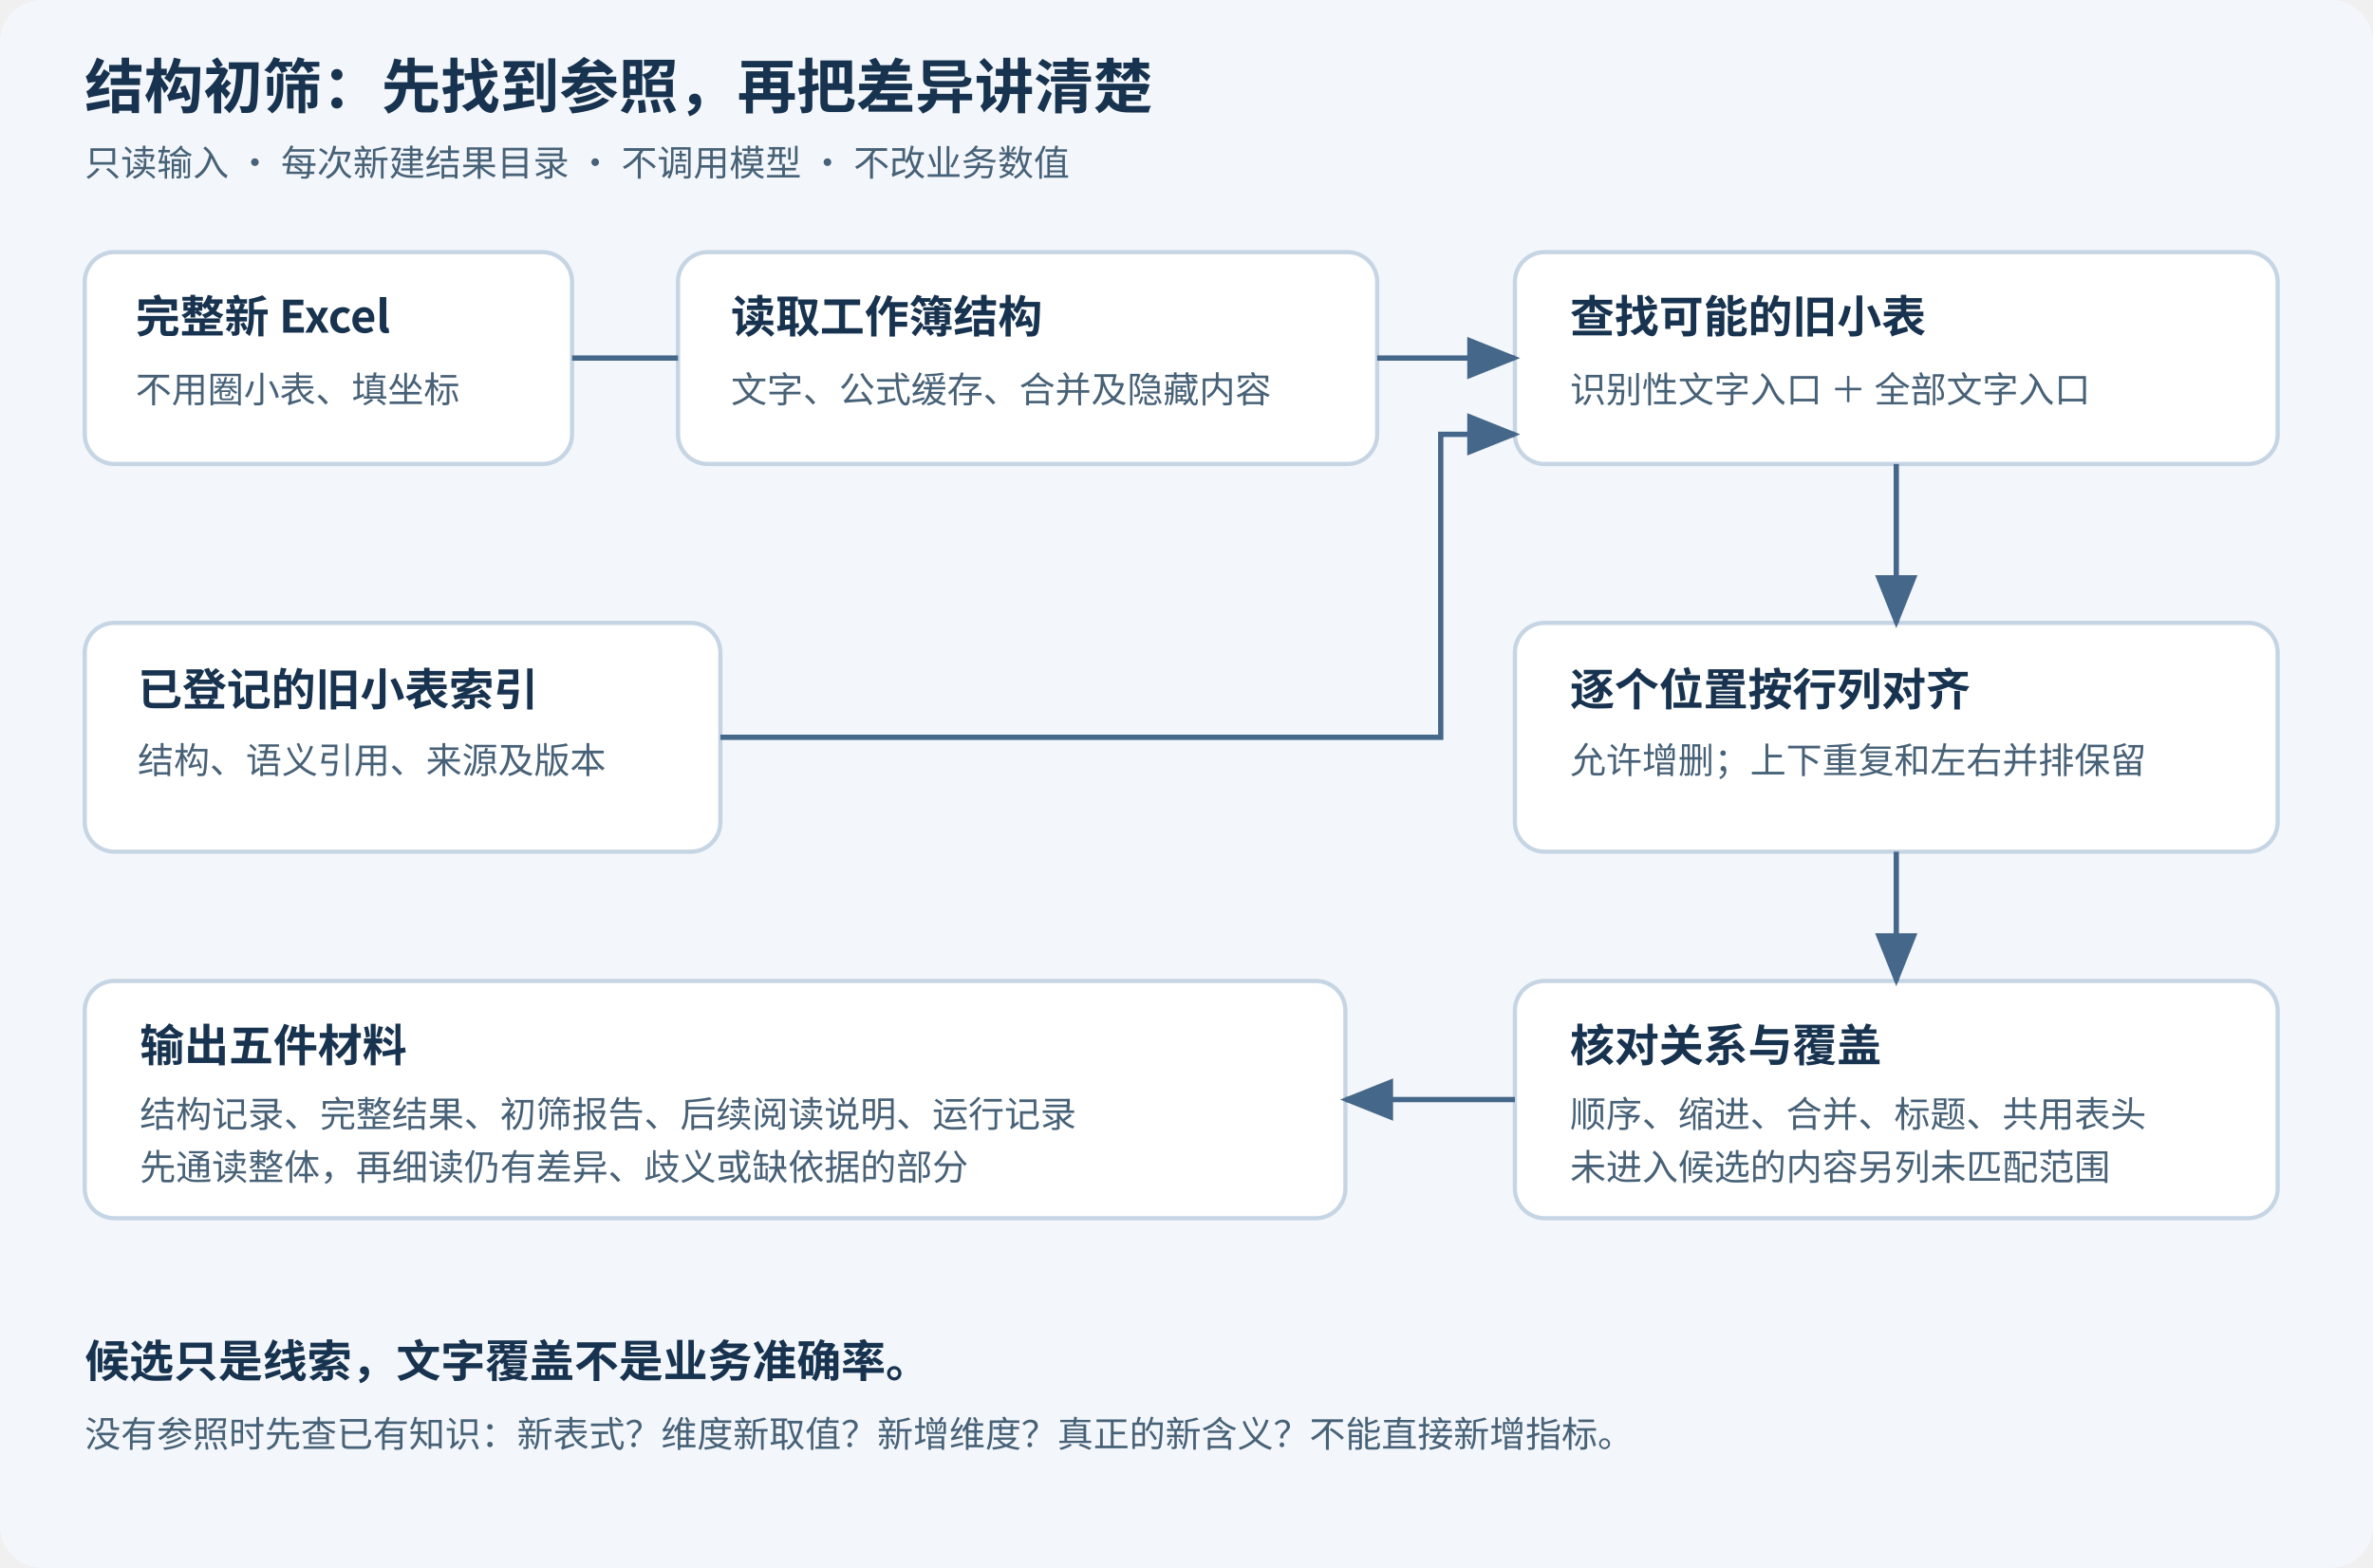
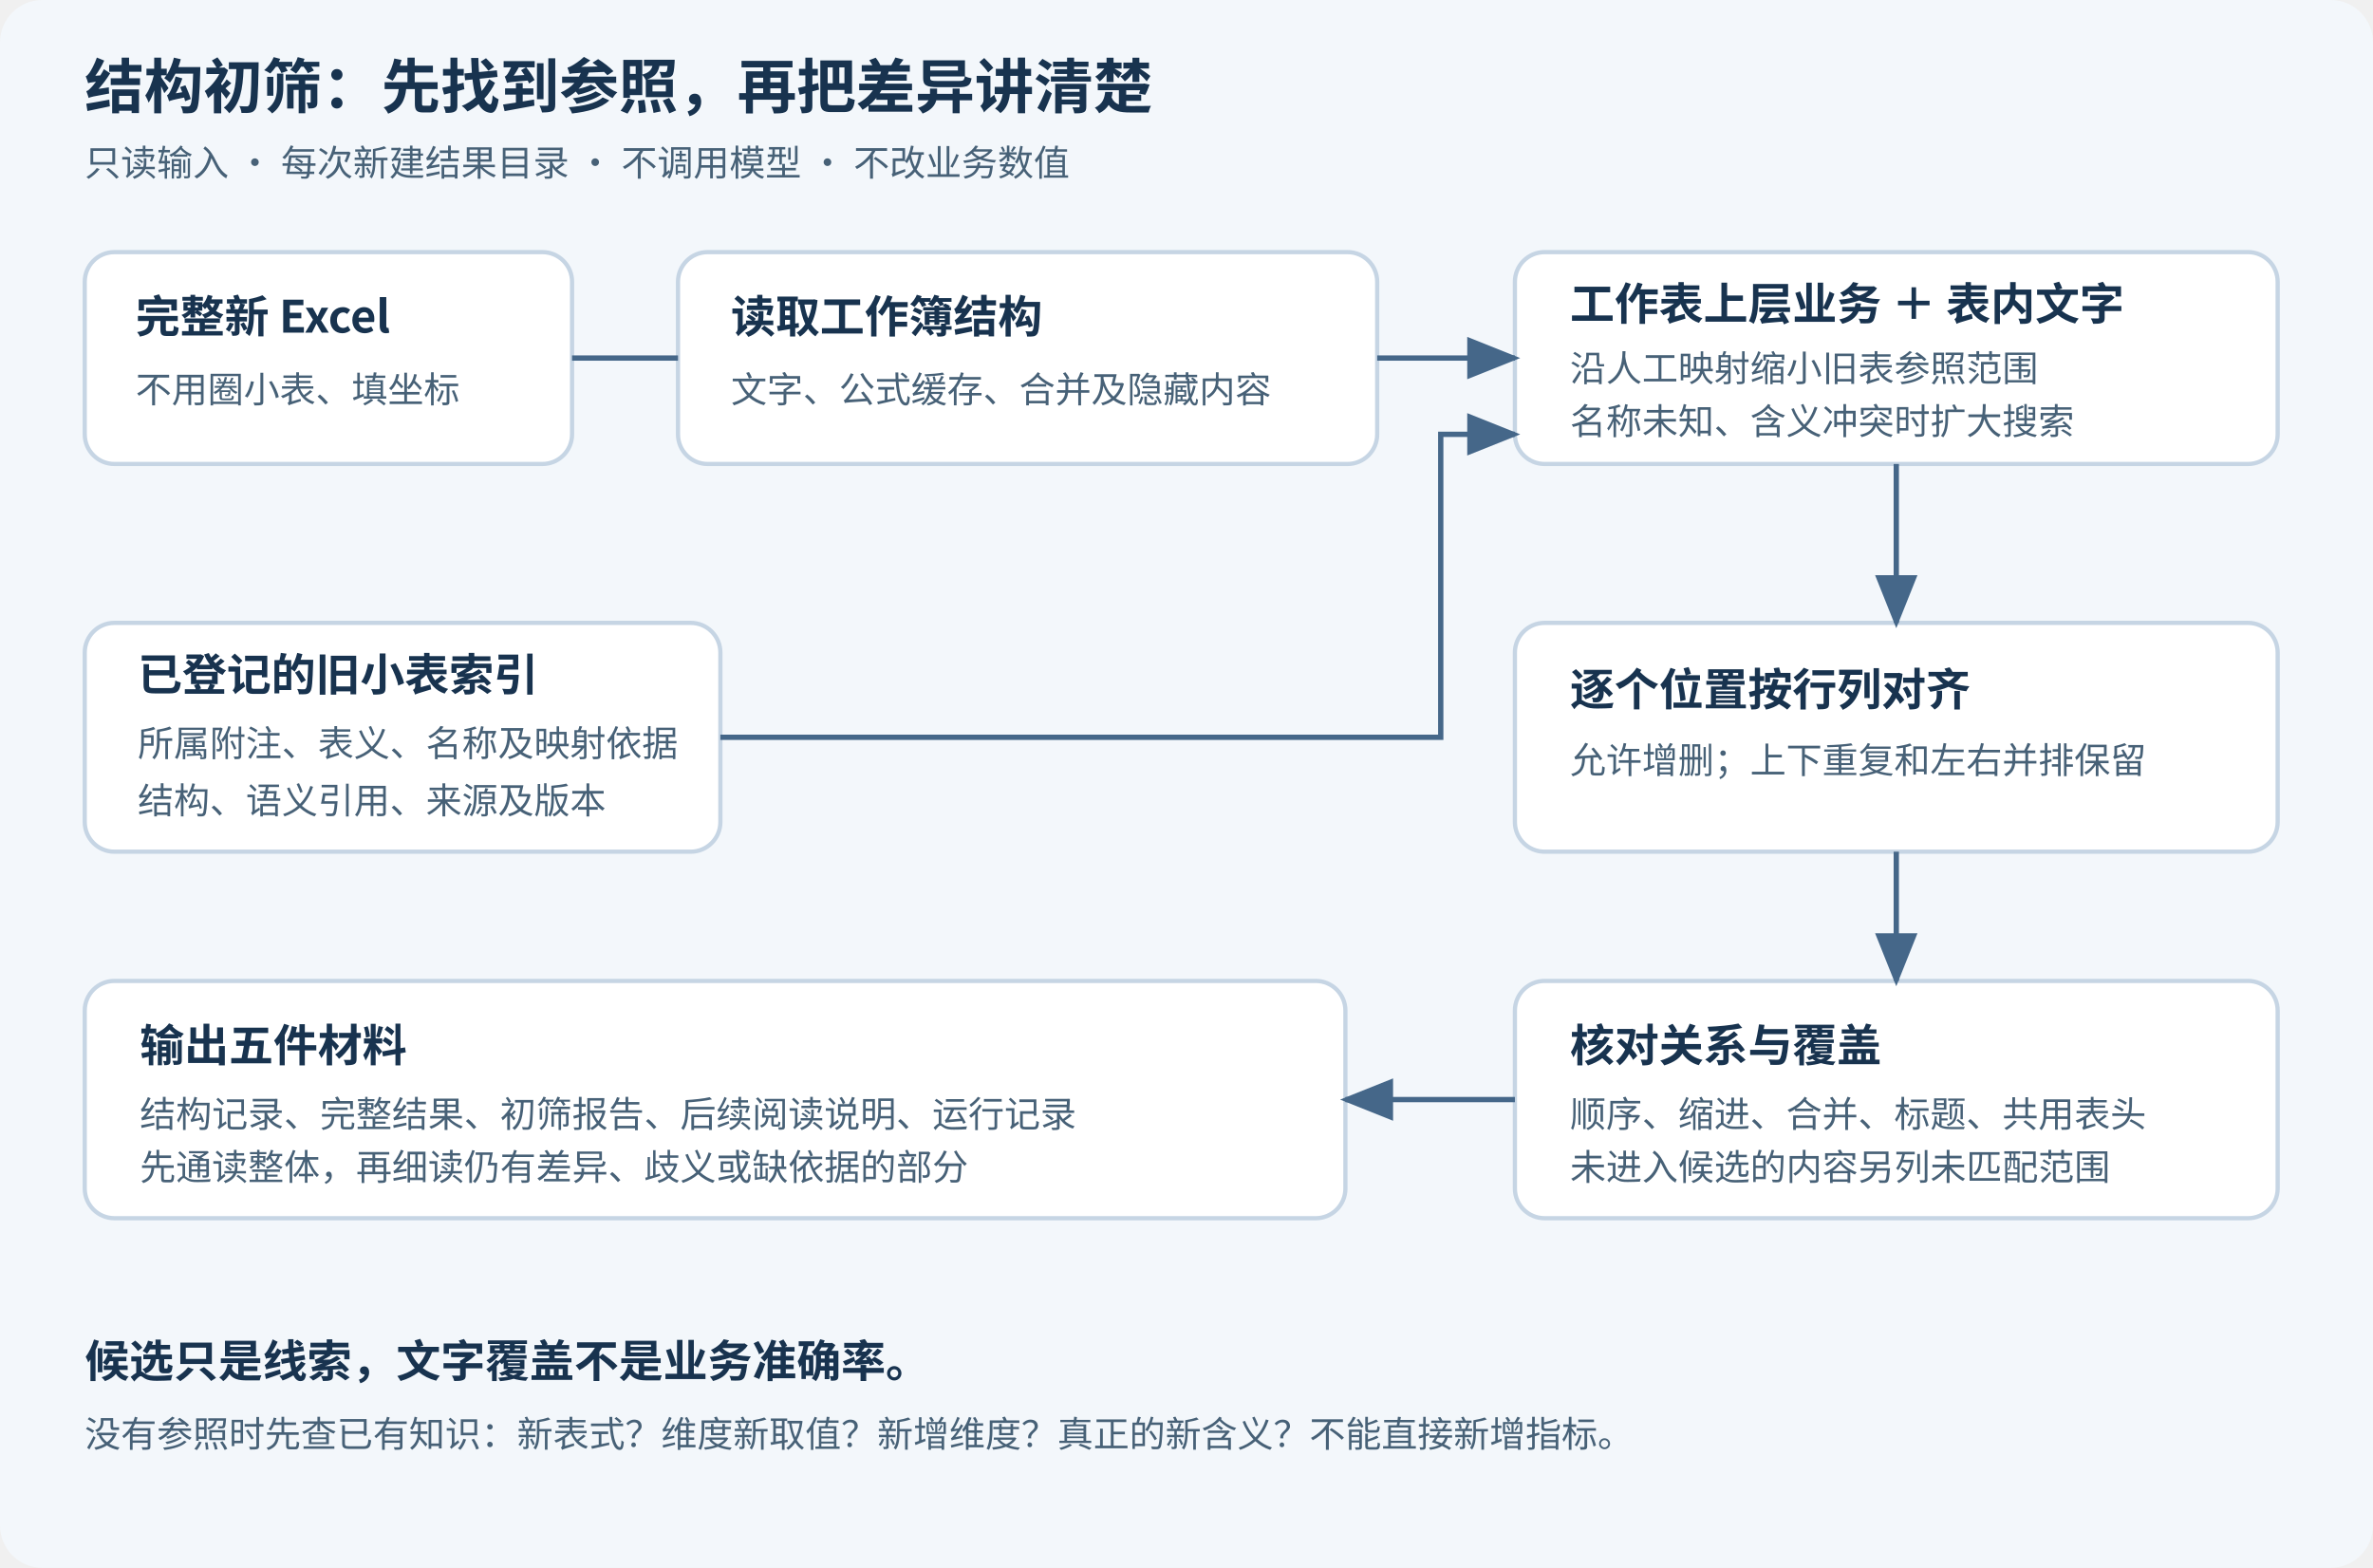
<svg xmlns="http://www.w3.org/2000/svg" width="1120" height="740" viewBox="0 0 1120 740" role="img" aria-labelledby="title desc">
  <defs>
    <marker id="arrow" markerWidth="10" markerHeight="8" refX="9" refY="4" orient="auto">
      <path d="M0 0 L10 4 L0 8Z" fill="#456789" />
    </marker>
  </defs>
  <style>text{font-family:'Microsoft YaHei','Noto Sans CJK SC',sans-serif;fill:#18334f}.title{font-size:28px;font-weight:700}.label{font-size:21px;font-weight:600}.note{font-size:17px;fill:#476177}.box{fill:white;stroke:#c6d5e4;stroke-width:2;rx:14}.flow{fill:none;stroke:#456789;stroke-width:2.5;marker-end:url(#arrow)}</style>
  <rect width="1120" height="740" rx="20" fill="#f3f7fb" />
  <text x="40" y="51" class="title">结构初筛：先找到参照，再把差异讲清楚</text>
  <text x="40" y="83" class="note">只读输入 · 每次新建结果目录 · 不调用模型 · 不改业务数值</text>
  <rect x="40" y="119" width="230" height="100" class="box" />
  <text x="64" y="157" class="label">完整新 Excel</text>
  <text x="64" y="190" class="note">不用圈小表、填坐标</text>
  <rect x="320" y="119" width="330" height="100" class="box" />
  <text x="345" y="157" class="label">读取工作簿结构</text>
  <text x="345" y="190" class="note">文字、公式缓存、合并及隐藏内容</text>
  <rect x="715" y="119" width="360" height="100" class="box" />
-   <text x="741" y="157" class="label">查找可能的旧小表</text>
-   <text x="741" y="190" class="note">识别性文字入口 ＋ 全部文字入口</text>
+   <text x="741" y="151" class="label">工作表上层业务 ＋ 表内文字</text>
+   <text x="741" y="180" class="note">沿人工映射缩小旧表参照范围</text>
+   <text x="741" y="205" class="note">名称未知、含义冲突时扩大搜索</text>
  <path d="M270 169H320 M650 169H715" class="flow" />
  <rect x="40" y="294" width="300" height="108" class="box" />
-   <text x="65" y="333" class="label">已登记的旧小表索引</text>
-   <text x="65" y="365" class="note">结构、语义引用、来源及版本</text>
+   <text x="65" y="326" class="label">已登记的旧小表索引</text>
+   <text x="65" y="357" class="note">所属附注、表义、名称及映射依据</text>
+   <text x="65" y="384" class="note">结构、语义引用、来源及版本</text>
  <path d="M340 348H680V205H715" class="flow" />
  <rect x="715" y="294" width="360" height="108" class="box" />
  <text x="741" y="333" class="label">逐个位置按行列对齐</text>
  <text x="741" y="365" class="note">允许增删；上下重复和左右并排保留</text>
  <path d="M895 219V294" class="flow" />
  <rect x="715" y="463" width="360" height="112" class="box" />
  <text x="741" y="501" class="label">核对关系与覆盖</text>
  <text x="741" y="532" class="note">顺序、缩进、合并、标题、共用表头</text>
  <text x="741" y="557" class="note">未进入候选的内容另列未匹配范围</text>
  <path d="M895 402V463" class="flow" />
  <rect x="40" y="463" width="595" height="112" class="box" />
  <text x="66" y="501" class="label">输出五件材料</text>
  <text x="66" y="532" class="note">结构记录、完整结果、初筛报告、后续阅读说明、运行记录</text>
  <text x="66" y="557" class="note">先通读整体，再细读仍有差异、歧义或缺依据的部分</text>
  <path d="M715 519H635" class="flow" />
  <text x="40" y="650" class="label">候选只是线索，文字覆盖不是业务准确率。</text>
  <text x="40" y="683" class="note">没有参照时先查已有知识：新表式？维度新取值？新增维度？真正的新含义？不能直接新增指标。</text>
</svg>
